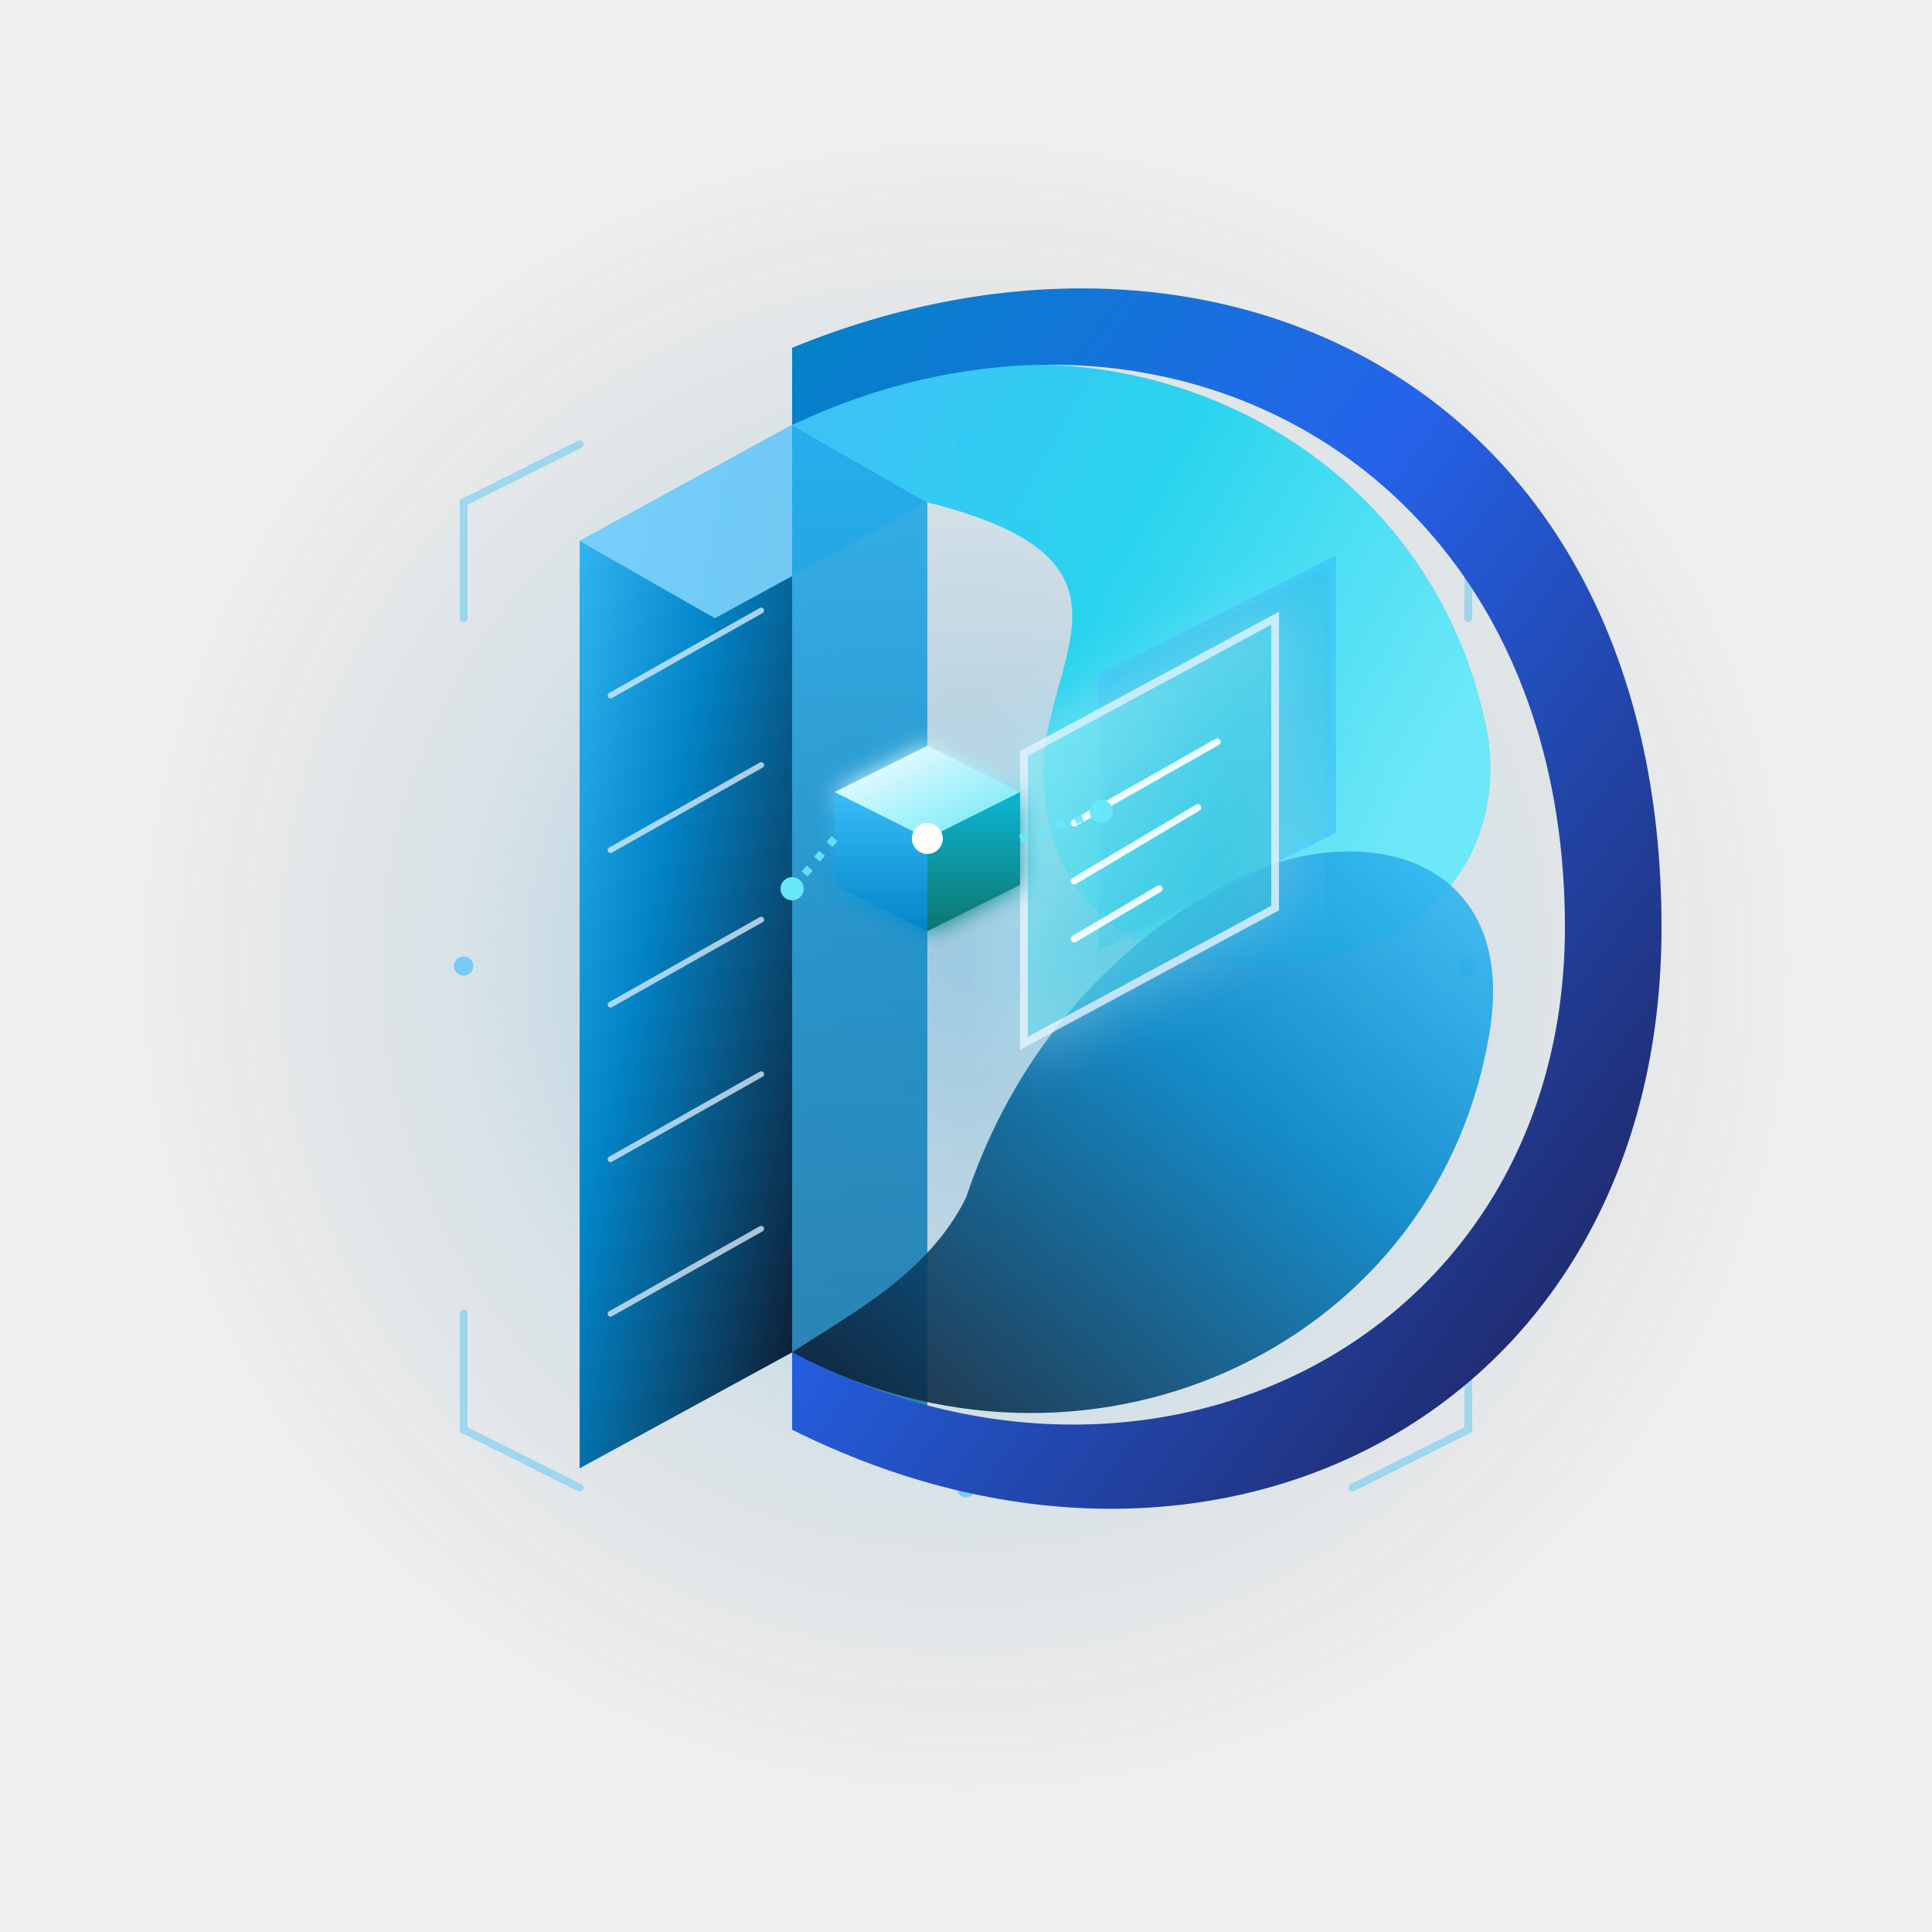
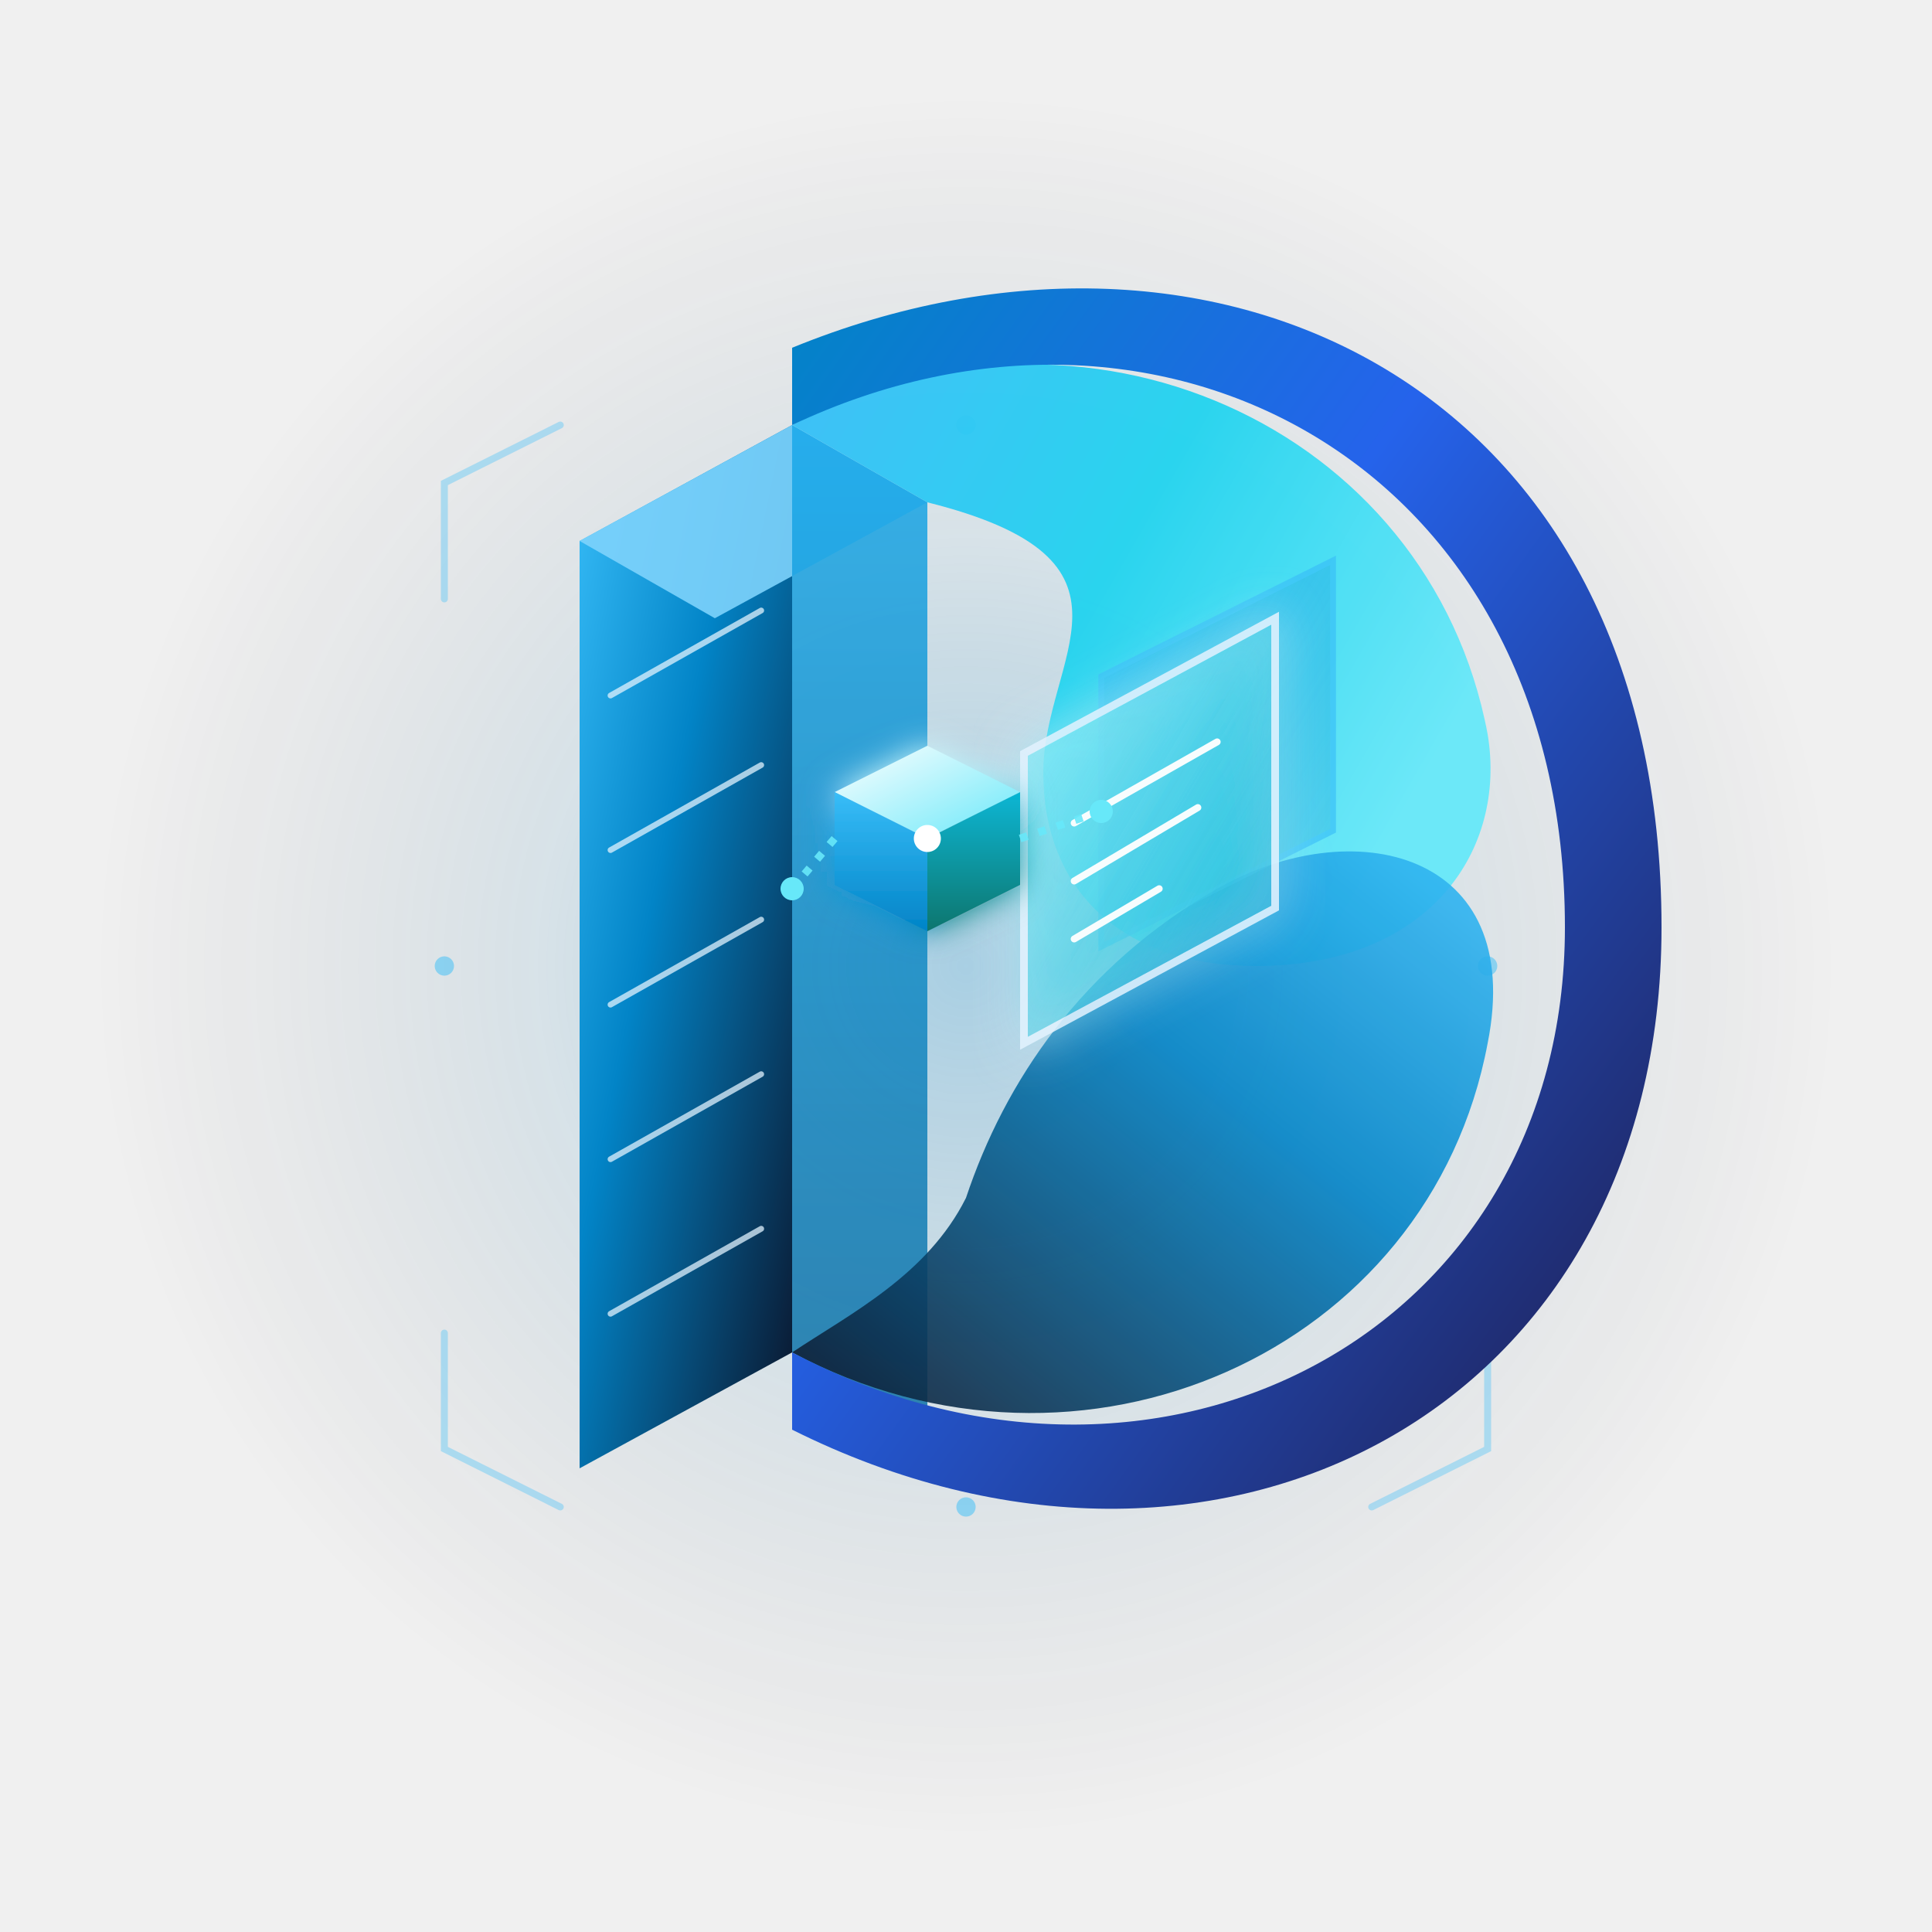
<svg xmlns="http://www.w3.org/2000/svg" viewBox="0 0 500 500" width="100%" height="100%">
  <defs>
    <radialGradient id="dokaGlow" cx="50%" cy="50%" r="50%">
-       <stop offset="0%" stop-color="#0284c7" stop-opacity="0.35" />
-       <stop offset="60%" stop-color="#0369a1" stop-opacity="0.1" />
-       <stop offset="100%" stop-color="#030712" stop-opacity="0" />
+       <stop offset="0%" stop-color="#0284c7" stop-opacity="0.3" />
+       <stop offset="50%" stop-color="#0369a1" stop-opacity="0.1" />
+       <stop offset="100%" stop-color="#020617" stop-opacity="0" />
    </radialGradient>
    <linearGradient id="dokaPillarFront" x1="0%" y1="0%" x2="100%" y2="100%">
      <stop offset="0%" stop-color="#38bdf8" />
      <stop offset="40%" stop-color="#0284c7" />
-       <stop offset="100%" stop-color="#0f172a" />
+       <stop offset="100%" stop-color="#0b1329" />
    </linearGradient>
    <linearGradient id="dokaPillarSide" x1="0%" y1="0%" x2="0%" y2="100%">
      <stop offset="0%" stop-color="#0ea5e9" />
      <stop offset="100%" stop-color="#0369a1" />
    </linearGradient>
    <linearGradient id="dokaLoopTop" x1="0%" y1="0%" x2="100%" y2="50%">
      <stop offset="0%" stop-color="#38bdf8" />
      <stop offset="50%" stop-color="#22d3ee" />
      <stop offset="100%" stop-color="#67e8f9" />
    </linearGradient>
    <linearGradient id="dokaLoopOuter" x1="0%" y1="0%" x2="100%" y2="100%">
      <stop offset="0%" stop-color="#0284c7" />
      <stop offset="40%" stop-color="#2563eb" />
      <stop offset="100%" stop-color="#1e1b4b" />
    </linearGradient>
    <linearGradient id="dokaLoopBottom" x1="0%" y1="100%" x2="100%" y2="0%">
      <stop offset="0%" stop-color="#0f172a" />
      <stop offset="60%" stop-color="#0284c7" />
      <stop offset="100%" stop-color="#38bdf8" />
    </linearGradient>
    <linearGradient id="dokaDoc1" x1="0%" y1="0%" x2="100%" y2="100%">
      <stop offset="0%" stop-color="#a5f3fc" stop-opacity="0.95" />
      <stop offset="100%" stop-color="#06b6d4" stop-opacity="0.4" />
    </linearGradient>
    <linearGradient id="dokaDoc2" x1="0%" y1="0%" x2="100%" y2="100%">
      <stop offset="0%" stop-color="#38bdf8" stop-opacity="0.9" />
      <stop offset="100%" stop-color="#0284c7" stop-opacity="0.3" />
    </linearGradient>
    <linearGradient id="crystTop" x1="0%" y1="0%" x2="100%" y2="100%">
      <stop offset="0%" stop-color="#ffffff" />
      <stop offset="100%" stop-color="#67e8f9" />
    </linearGradient>
    <linearGradient id="crystLeft" x1="0%" y1="0%" x2="0%" y2="100%">
      <stop offset="0%" stop-color="#38bdf8" />
      <stop offset="100%" stop-color="#0284c7" />
    </linearGradient>
    <linearGradient id="crystRight" x1="0%" y1="0%" x2="0%" y2="100%">
      <stop offset="0%" stop-color="#06b6d4" />
      <stop offset="100%" stop-color="#0f766e" />
    </linearGradient>
    <filter id="dokaNeonGlow" x="-20%" y="-20%" width="140%" height="140%">
-       <feGaussianBlur stdDeviation="8" result="blur" />
+       <feGaussianBlur stdDeviation="6" result="blur" />
      <feComposite in="SourceGraphic" in2="blur" operator="over" />
    </filter>
    <filter id="dokaSparkle" x="-50%" y="-50%" width="200%" height="200%">
-       <feGaussianBlur stdDeviation="3" result="blur" />
+       <feGaussianBlur stdDeviation="4" result="blur" />
      <feComposite in="SourceGraphic" in2="blur" operator="over" />
    </filter>
  </defs>
-   <circle cx="250" cy="250" r="220" fill="url(#dokaGlow)" />
-   <g stroke="#38bdf8" stroke-width="2" stroke-linecap="round" opacity="0.4" fill="none">
-     <path d="M 120 160 L 120 130 L 150 115" />
-     <path d="M 350 115 L 380 130 L 380 160" />
-     <path d="M 380 340 L 380 370 L 350 385" />
-     <path d="M 150 385 L 120 370 L 120 340" />
+   <circle cx="250" cy="250" r="225" fill="url(#dokaGlow)" />
+   <g stroke="#38bdf8" stroke-width="1.8" stroke-linecap="round" opacity="0.35" fill="none">
+     <path d="M 115 155 L 115 125 L 145 110" />
+     <path d="M 355 110 L 385 125 L 385 155" />
+     <path d="M 385 345 L 385 375 L 355 390" />
+     <path d="M 145 390 L 115 375 L 115 345" />
  </g>
-   <circle cx="120" cy="250" r="2.5" fill="#38bdf8" opacity="0.6" />
-   <circle cx="380" cy="250" r="2.5" fill="#38bdf8" opacity="0.6" />
-   <circle cx="250" cy="115" r="2.5" fill="#38bdf8" opacity="0.6" />
-   <circle cx="250" cy="385" r="2.5" fill="#38bdf8" opacity="0.6" />
+   <circle cx="115" cy="250" r="2.5" fill="#38bdf8" opacity="0.5" />
+   <circle cx="385" cy="250" r="2.5" fill="#38bdf8" opacity="0.5" />
+   <circle cx="250" cy="110" r="2.5" fill="#38bdf8" opacity="0.5" />
+   <circle cx="250" cy="390" r="2.5" fill="#38bdf8" opacity="0.5" />
  <g transform="translate(10, 0)">
    <path d="M 140 140 L 195 110 L 195 350 L 140 380 Z" fill="url(#dokaPillarFront)" />
    <path d="M 140 140 L 195 110 L 230 130 L 175 160 Z" fill="#7dd3fc" opacity="0.9" />
    <path d="M 195 110 L 230 130 L 230 370 L 195 350 Z" fill="url(#dokaPillarSide)" opacity="0.8" />
    <g stroke="#e0f2fe" stroke-width="1.5" opacity="0.75" stroke-linecap="round">
      <line x1="148" y1="180" x2="187" y2="158" />
      <line x1="148" y1="220" x2="187" y2="198" />
      <line x1="148" y1="260" x2="187" y2="238" />
      <line x1="148" y1="300" x2="187" y2="278" />
      <line x1="148" y1="340" x2="187" y2="318" />
    </g>
    <path d="M 195 110               C 270 70, 360 110, 375 190               C 380 220, 360 250, 315 250              C 280 250, 260 230, 260 200              C 260 170, 290 145, 230 130 Z" fill="url(#dokaLoopTop)" opacity="0.95" />
    <path d="M 195 350               C 270 390, 360 350, 375 270               C 385 220, 340 210, 305 230              C 270 250, 250 280, 240 310              C 230 330, 210 340, 195 350 Z" fill="url(#dokaLoopBottom)" opacity="0.9" />
    <path d="M 195 110               C 290 65, 395 120, 395 240               C 395 345, 290 400, 195 350              L 195 370              C 305 425, 420 365, 420 240              C 420 100, 305 45, 195 90 Z" fill="url(#dokaLoopOuter)" />
-     <polygon points="275,175 335,145 335,215 275,245" fill="url(#dokaDoc2)" stroke="#38bdf8" stroke-width="1.5" opacity="0.6" />
-     <polygon points="255,195 320,160 320,235 255,270" fill="url(#dokaDoc1)" stroke="#e0f2fe" stroke-width="2" opacity="0.85" filter="url(#dokaNeonGlow)" />
-     <g stroke="#ffffff" stroke-width="1.8" opacity="0.9" stroke-linecap="round">
+     <polygon points="275,175 335,145 335,215 275,245" fill="url(#dokaDoc2)" stroke="#38bdf8" stroke-width="1.5" opacity="0.65" />
+     <polygon points="255,195 320,160 320,235 255,270" fill="url(#dokaDoc1)" stroke="#e0f2fe" stroke-width="2" opacity="0.9" filter="url(#dokaNeonGlow)" />
+     <g stroke="#ffffff" stroke-width="1.8" opacity="0.95" stroke-linecap="round">
      <line x1="268" y1="213" x2="305" y2="192" />
      <line x1="268" y1="228" x2="300" y2="209" />
      <line x1="268" y1="243" x2="290" y2="230" />
    </g>
    <g transform="translate(230, 215)" filter="url(#dokaSparkle)">
      <polygon points="0,-22 24,-10 0,2 -24,-10" fill="url(#crystTop)" />
      <polygon points="-24,-10 0,2 0,26 -24,14" fill="url(#crystLeft)" />
      <polygon points="0,2 24,-10 24,14 0,26" fill="url(#crystRight)" />
-       <circle cx="0" cy="2" r="4" fill="#ffffff" />
+       <circle cx="0" cy="2" r="3.5" fill="#ffffff" />
    </g>
    <path d="M 195 230 L 206 217" stroke="#67e8f9" stroke-width="2" stroke-dasharray="2 3" opacity="0.9" />
    <path d="M 254 217 L 275 210" stroke="#67e8f9" stroke-width="2" stroke-dasharray="2 3" opacity="0.9" />
    <circle cx="195" cy="230" r="3" fill="#67e8f9" />
    <circle cx="275" cy="210" r="3" fill="#67e8f9" />
  </g>
</svg>
